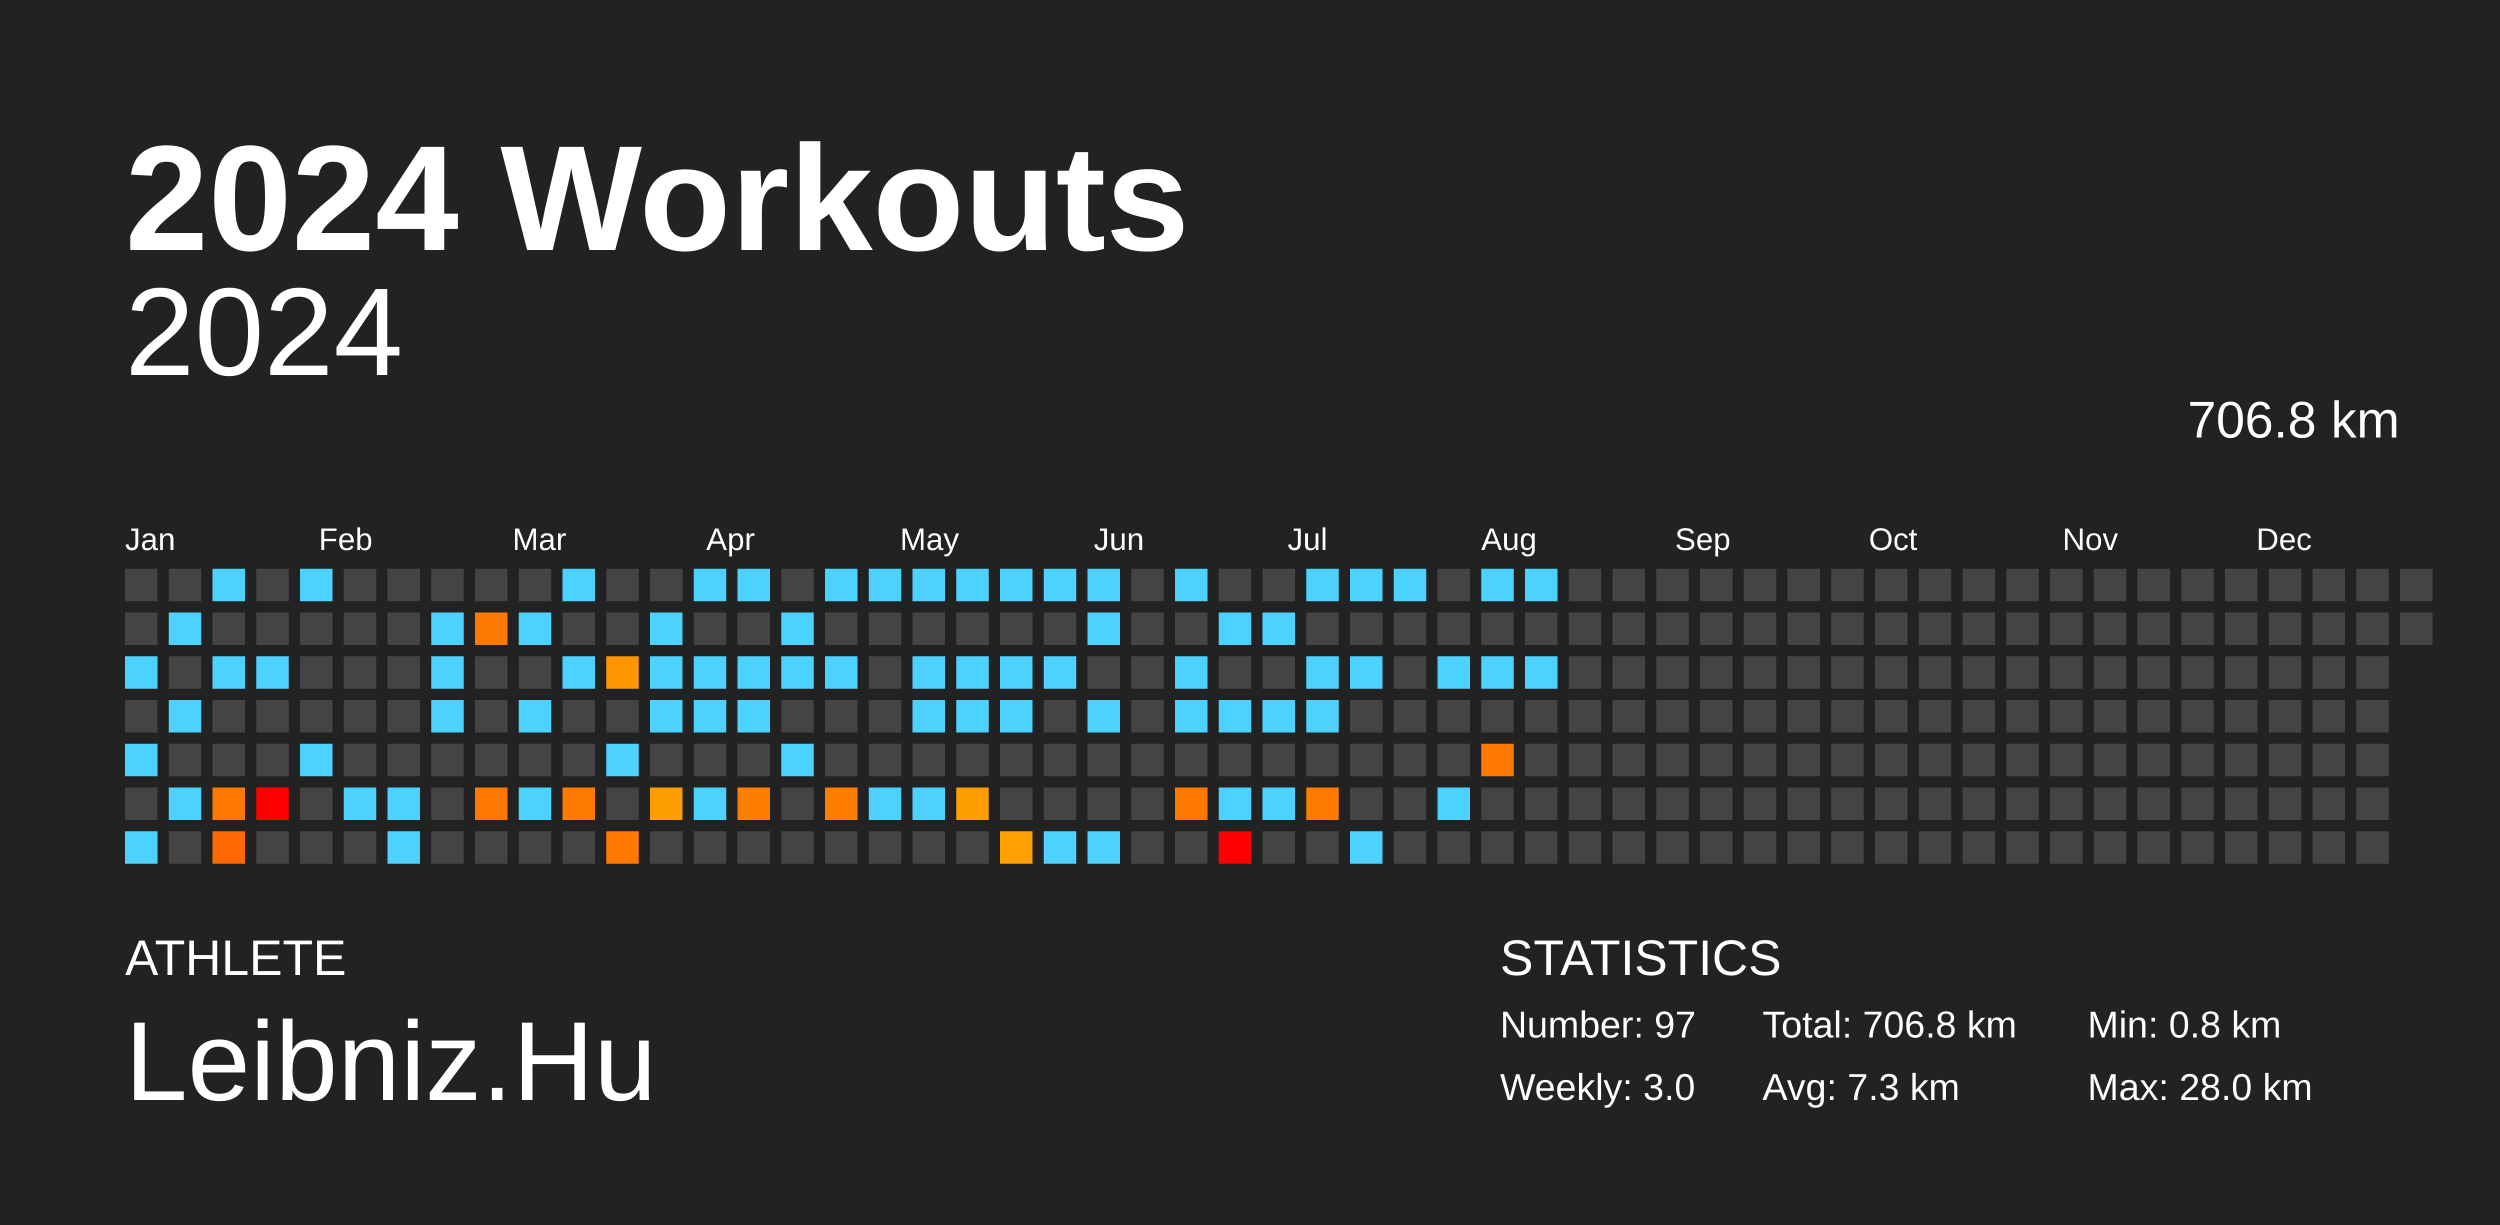
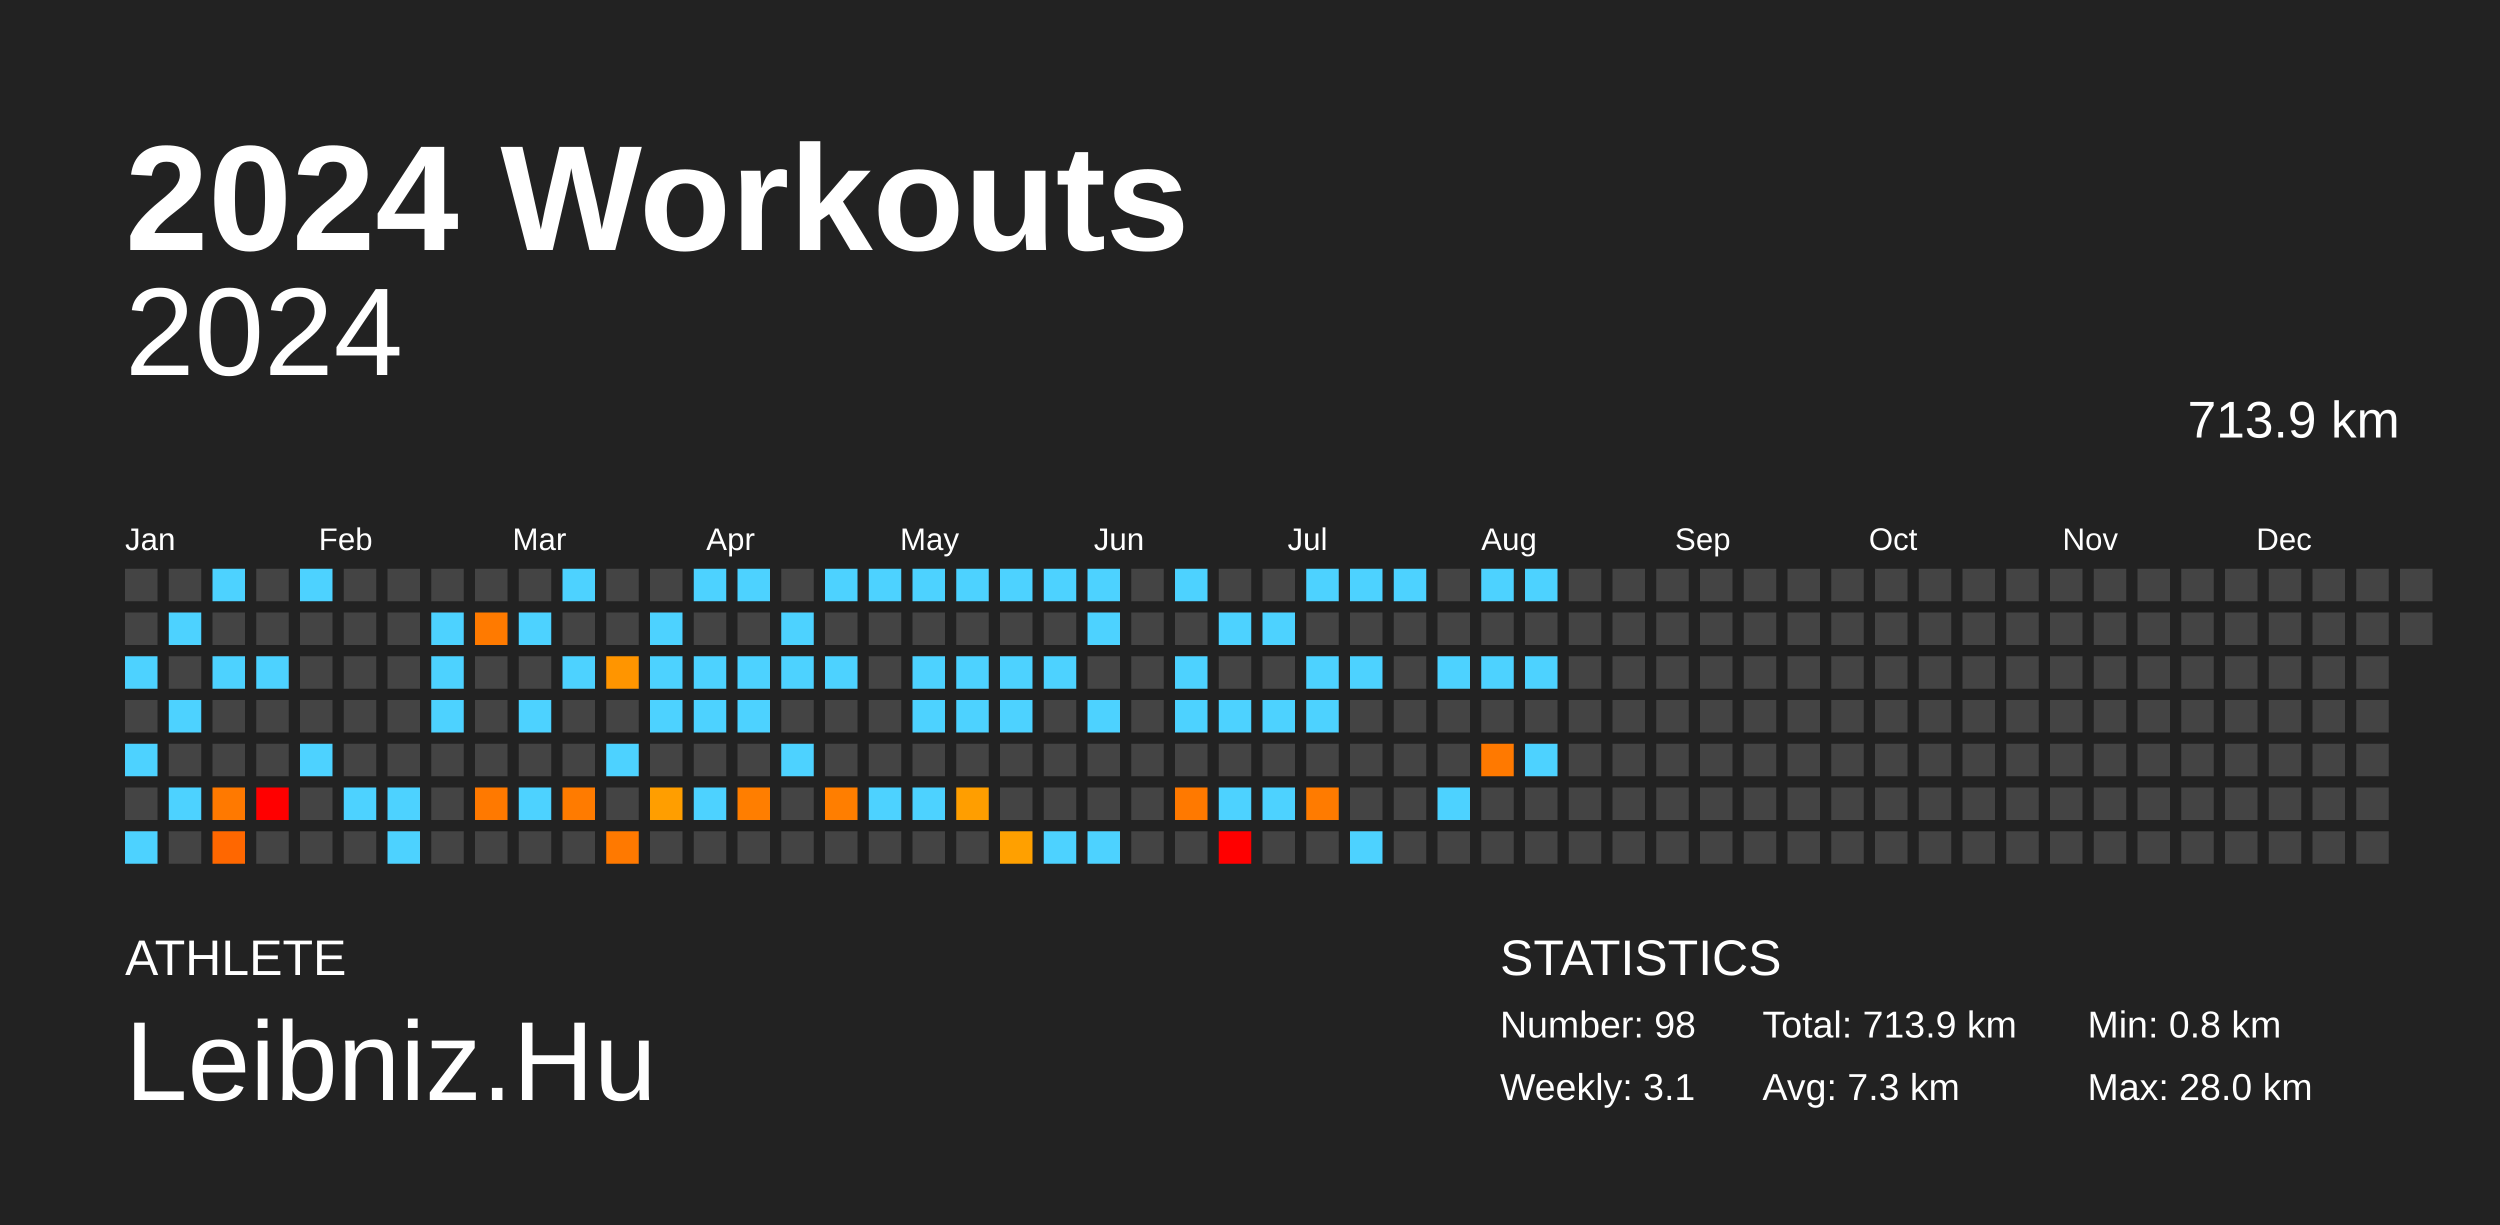
<svg xmlns="http://www.w3.org/2000/svg" baseProfile="full" height="98mm" version="1.1" viewBox="0,0,200,98" width="200mm">
  <defs />
  <rect fill="#222222" height="98" width="200" x="0" y="0" />
  <text fill="#FFFFFF" style="font-size:12px; font-family:Arial; font-weight:bold;" x="10" y="20">2024 Workouts</text>
  <text fill="#FFFFFF" style="font-size:4px; font-family:Arial" x="10" y="78">ATHLETE</text>
  <text fill="#FFFFFF" style="font-size:9px; font-family:Arial" x="10" y="88">Leibniz.Hu</text>
  <text fill="#FFFFFF" style="font-size:4px; font-family:Arial" x="120" y="78">STATISTICS</text>
-   <text fill="#FFFFFF" style="font-size:3px; font-family:Arial" x="120" y="83">Number: 97</text>
-   <text fill="#FFFFFF" style="font-size:3px; font-family:Arial" x="120" y="88">Weekly: 3.0</text>
-   <text fill="#FFFFFF" style="font-size:3px; font-family:Arial" x="141" y="83">Total: 706.8 km</text>
+   <text fill="#FFFFFF" style="font-size:3px; font-family:Arial" x="120" y="83">Number: 98</text>
+   <text fill="#FFFFFF" style="font-size:3px; font-family:Arial" x="120" y="88">Weekly: 3.1</text>
+   <text fill="#FFFFFF" style="font-size:3px; font-family:Arial" x="141" y="83">Total: 713.9 km</text>
  <text fill="#FFFFFF" style="font-size:3px; font-family:Arial" x="141" y="88">Avg: 7.3 km</text>
  <text fill="#FFFFFF" style="font-size:3px; font-family:Arial" x="167" y="83">Min: 0.8 km</text>
  <text fill="#FFFFFF" style="font-size:3px; font-family:Arial" x="167" y="88">Max: 28.0 km</text>
  <text alignment-baseline="hanging" fill="#FFFFFF" style="font-size:10.0px; font-family:Arial;" x="10" y="30">2024</text>
-   <text alignment-baseline="hanging" fill="#FFFFFF" style="font-size:4.125px; font-family:Arial;" x="175" y="35">706.8 km</text>
+   <text alignment-baseline="hanging" fill="#FFFFFF" style="font-size:4.125px; font-family:Arial;" x="175" y="35">713.9 km</text>
  <text fill="#FFFFFF" style="font-size:2.5px; font-family:Arial" x="10.0" y="44">Jan</text>
  <text fill="#FFFFFF" style="font-size:2.5px; font-family:Arial" x="25.5" y="44">Feb</text>
  <text fill="#FFFFFF" style="font-size:2.5px; font-family:Arial" x="41.0" y="44">Mar</text>
  <text fill="#FFFFFF" style="font-size:2.5px; font-family:Arial" x="56.5" y="44">Apr</text>
  <text fill="#FFFFFF" style="font-size:2.5px; font-family:Arial" x="72.0" y="44">May</text>
  <text fill="#FFFFFF" style="font-size:2.5px; font-family:Arial" x="87.5" y="44">Jun</text>
  <text fill="#FFFFFF" style="font-size:2.5px; font-family:Arial" x="103.0" y="44">Jul</text>
  <text fill="#FFFFFF" style="font-size:2.5px; font-family:Arial" x="118.5" y="44">Aug</text>
  <text fill="#FFFFFF" style="font-size:2.5px; font-family:Arial" x="134.0" y="44">Sep</text>
  <text fill="#FFFFFF" style="font-size:2.5px; font-family:Arial" x="149.5" y="44">Oct</text>
  <text fill="#FFFFFF" style="font-size:2.5px; font-family:Arial" x="165.0" y="44">Nov</text>
  <text fill="#FFFFFF" style="font-size:2.5px; font-family:Arial" x="180.5" y="44">Dec</text>
  <rect fill="#444444" height="2.6" width="2.6" x="10.0" y="45.5" />
  <rect fill="#444444" height="2.6" width="2.6" x="10.0" y="49.0" />
  <rect fill="#4dd2ff" height="2.6" width="2.6" x="10.0" y="52.5" />
  <rect fill="#444444" height="2.6" width="2.6" x="10.0" y="56.0" />
  <rect fill="#4dd2ff" height="2.6" width="2.6" x="10.0" y="59.5" />
  <rect fill="#444444" height="2.6" width="2.6" x="10.0" y="63.0" />
  <rect fill="#4dd2ff" height="2.6" width="2.6" x="10.0" y="66.5" />
  <rect fill="#444444" height="2.6" width="2.6" x="13.5" y="45.5" />
  <rect fill="#4dd2ff" height="2.6" width="2.6" x="13.5" y="49.0" />
  <rect fill="#444444" height="2.6" width="2.6" x="13.5" y="52.5" />
  <rect fill="#4dd2ff" height="2.6" width="2.6" x="13.5" y="56.0" />
  <rect fill="#444444" height="2.6" width="2.6" x="13.5" y="59.5" />
  <rect fill="#4dd2ff" height="2.6" width="2.6" x="13.5" y="63.0" />
  <rect fill="#444444" height="2.6" width="2.6" x="13.5" y="66.5" />
  <rect fill="#4dd2ff" height="2.6" width="2.6" x="17.0" y="45.5" />
  <rect fill="#444444" height="2.6" width="2.6" x="17.0" y="49.0" />
  <rect fill="#4dd2ff" height="2.6" width="2.6" x="17.0" y="52.5" />
  <rect fill="#444444" height="2.6" width="2.6" x="17.0" y="56.0" />
  <rect fill="#444444" height="2.6" width="2.6" x="17.0" y="59.5" />
  <rect fill="#ff7900" height="2.6" width="2.6" x="17.0" y="63.0" />
  <rect fill="#ff6700" height="2.6" width="2.6" x="17.0" y="66.5" />
  <rect fill="#444444" height="2.6" width="2.6" x="20.5" y="45.5" />
  <rect fill="#444444" height="2.6" width="2.6" x="20.5" y="49.0" />
  <rect fill="#4dd2ff" height="2.6" width="2.6" x="20.5" y="52.5" />
  <rect fill="#444444" height="2.6" width="2.6" x="20.5" y="56.0" />
  <rect fill="#444444" height="2.6" width="2.6" x="20.5" y="59.5" />
  <rect fill="red" height="2.6" width="2.6" x="20.5" y="63.0" />
  <rect fill="#444444" height="2.6" width="2.6" x="20.5" y="66.5" />
  <rect fill="#4dd2ff" height="2.6" width="2.6" x="24.0" y="45.5" />
  <rect fill="#444444" height="2.6" width="2.6" x="24.0" y="49.0" />
  <rect fill="#444444" height="2.6" width="2.6" x="24.0" y="52.5" />
  <rect fill="#444444" height="2.6" width="2.6" x="24.0" y="56.0" />
  <rect fill="#4dd2ff" height="2.6" width="2.6" x="24.0" y="59.5" />
  <rect fill="#444444" height="2.6" width="2.6" x="24.0" y="63.0" />
  <rect fill="#444444" height="2.6" width="2.6" x="24.0" y="66.5" />
  <rect fill="#444444" height="2.6" width="2.6" x="27.5" y="45.5" />
  <rect fill="#444444" height="2.6" width="2.6" x="27.5" y="49.0" />
  <rect fill="#444444" height="2.6" width="2.6" x="27.5" y="52.5" />
  <rect fill="#444444" height="2.6" width="2.6" x="27.5" y="56.0" />
  <rect fill="#444444" height="2.6" width="2.6" x="27.5" y="59.5" />
  <rect fill="#4dd2ff" height="2.6" width="2.6" x="27.5" y="63.0" />
  <rect fill="#444444" height="2.6" width="2.6" x="27.5" y="66.5" />
  <rect fill="#444444" height="2.6" width="2.6" x="31.0" y="45.5" />
  <rect fill="#444444" height="2.6" width="2.6" x="31.0" y="49.0" />
  <rect fill="#444444" height="2.6" width="2.6" x="31.0" y="52.5" />
  <rect fill="#444444" height="2.6" width="2.6" x="31.0" y="56.0" />
  <rect fill="#444444" height="2.6" width="2.6" x="31.0" y="59.5" />
  <rect fill="#4dd2ff" height="2.6" width="2.6" x="31.0" y="63.0" />
  <rect fill="#4dd2ff" height="2.6" width="2.6" x="31.0" y="66.5" />
  <rect fill="#444444" height="2.6" width="2.6" x="34.5" y="45.5" />
  <rect fill="#4dd2ff" height="2.6" width="2.6" x="34.5" y="49.0" />
  <rect fill="#4dd2ff" height="2.6" width="2.6" x="34.5" y="52.5" />
  <rect fill="#4dd2ff" height="2.6" width="2.6" x="34.5" y="56.0" />
  <rect fill="#444444" height="2.6" width="2.6" x="34.5" y="59.5" />
  <rect fill="#444444" height="2.6" width="2.6" x="34.5" y="63.0" />
  <rect fill="#444444" height="2.6" width="2.6" x="34.5" y="66.5" />
  <rect fill="#444444" height="2.6" width="2.6" x="38.0" y="45.5" />
  <rect fill="#ff7a00" height="2.6" width="2.6" x="38.0" y="49.0" />
  <rect fill="#444444" height="2.6" width="2.6" x="38.0" y="52.5" />
  <rect fill="#444444" height="2.6" width="2.6" x="38.0" y="56.0" />
  <rect fill="#444444" height="2.6" width="2.6" x="38.0" y="59.5" />
  <rect fill="#ff7900" height="2.6" width="2.6" x="38.0" y="63.0" />
  <rect fill="#444444" height="2.6" width="2.6" x="38.0" y="66.5" />
  <rect fill="#444444" height="2.6" width="2.6" x="41.5" y="45.5" />
  <rect fill="#4dd2ff" height="2.6" width="2.6" x="41.5" y="49.0" />
  <rect fill="#444444" height="2.6" width="2.6" x="41.5" y="52.5" />
  <rect fill="#4dd2ff" height="2.6" width="2.6" x="41.5" y="56.0" />
  <rect fill="#444444" height="2.6" width="2.6" x="41.5" y="59.5" />
  <rect fill="#4dd2ff" height="2.6" width="2.6" x="41.5" y="63.0" />
  <rect fill="#444444" height="2.6" width="2.6" x="41.5" y="66.5" />
  <rect fill="#4dd2ff" height="2.6" width="2.6" x="45.0" y="45.5" />
  <rect fill="#444444" height="2.6" width="2.6" x="45.0" y="49.0" />
  <rect fill="#4dd2ff" height="2.6" width="2.6" x="45.0" y="52.5" />
  <rect fill="#444444" height="2.6" width="2.6" x="45.0" y="56.0" />
  <rect fill="#444444" height="2.6" width="2.6" x="45.0" y="59.5" />
  <rect fill="#ff7b00" height="2.6" width="2.6" x="45.0" y="63.0" />
  <rect fill="#444444" height="2.6" width="2.6" x="45.0" y="66.5" />
  <rect fill="#444444" height="2.6" width="2.6" x="48.5" y="45.5" />
  <rect fill="#444444" height="2.6" width="2.6" x="48.5" y="49.0" />
  <rect fill="#ff9500" height="2.6" width="2.6" x="48.5" y="52.5" />
  <rect fill="#444444" height="2.6" width="2.6" x="48.5" y="56.0" />
  <rect fill="#4dd2ff" height="2.6" width="2.6" x="48.5" y="59.5" />
  <rect fill="#444444" height="2.6" width="2.6" x="48.5" y="63.0" />
  <rect fill="#ff7900" height="2.6" width="2.6" x="48.5" y="66.5" />
  <rect fill="#444444" height="2.6" width="2.6" x="52.0" y="45.5" />
  <rect fill="#4dd2ff" height="2.6" width="2.6" x="52.0" y="49.0" />
  <rect fill="#4dd2ff" height="2.6" width="2.6" x="52.0" y="52.5" />
  <rect fill="#4dd2ff" height="2.6" width="2.6" x="52.0" y="56.0" />
  <rect fill="#444444" height="2.6" width="2.6" x="52.0" y="59.5" />
  <rect fill="#ff9e00" height="2.6" width="2.6" x="52.0" y="63.0" />
  <rect fill="#444444" height="2.6" width="2.6" x="52.0" y="66.5" />
  <rect fill="#4dd2ff" height="2.6" width="2.6" x="55.5" y="45.5" />
  <rect fill="#444444" height="2.6" width="2.6" x="55.5" y="49.0" />
  <rect fill="#4dd2ff" height="2.6" width="2.6" x="55.5" y="52.5" />
  <rect fill="#4dd2ff" height="2.6" width="2.6" x="55.5" y="56.0" />
  <rect fill="#444444" height="2.6" width="2.6" x="55.5" y="59.5" />
  <rect fill="#4dd2ff" height="2.6" width="2.6" x="55.5" y="63.0" />
  <rect fill="#444444" height="2.6" width="2.6" x="55.5" y="66.5" />
  <rect fill="#4dd2ff" height="2.6" width="2.6" x="59.0" y="45.5" />
  <rect fill="#444444" height="2.6" width="2.6" x="59.0" y="49.0" />
  <rect fill="#4dd2ff" height="2.6" width="2.6" x="59.0" y="52.5" />
  <rect fill="#4dd2ff" height="2.6" width="2.6" x="59.0" y="56.0" />
  <rect fill="#444444" height="2.6" width="2.6" x="59.0" y="59.5" />
  <rect fill="#ff7e00" height="2.6" width="2.6" x="59.0" y="63.0" />
  <rect fill="#444444" height="2.6" width="2.6" x="59.0" y="66.5" />
  <rect fill="#444444" height="2.6" width="2.6" x="62.5" y="45.5" />
  <rect fill="#4dd2ff" height="2.6" width="2.6" x="62.5" y="49.0" />
  <rect fill="#4dd2ff" height="2.6" width="2.6" x="62.5" y="52.5" />
  <rect fill="#444444" height="2.6" width="2.6" x="62.5" y="56.0" />
  <rect fill="#4dd2ff" height="2.6" width="2.6" x="62.5" y="59.5" />
  <rect fill="#444444" height="2.6" width="2.6" x="62.5" y="63.0" />
  <rect fill="#444444" height="2.6" width="2.6" x="62.5" y="66.5" />
  <rect fill="#4dd2ff" height="2.6" width="2.6" x="66.0" y="45.5" />
  <rect fill="#444444" height="2.6" width="2.6" x="66.0" y="49.0" />
  <rect fill="#4dd2ff" height="2.6" width="2.6" x="66.0" y="52.5" />
  <rect fill="#444444" height="2.6" width="2.6" x="66.0" y="56.0" />
  <rect fill="#444444" height="2.6" width="2.6" x="66.0" y="59.5" />
  <rect fill="#ff7e00" height="2.6" width="2.6" x="66.0" y="63.0" />
  <rect fill="#444444" height="2.6" width="2.6" x="66.0" y="66.5" />
  <rect fill="#4dd2ff" height="2.6" width="2.6" x="69.5" y="45.5" />
  <rect fill="#444444" height="2.6" width="2.6" x="69.5" y="49.0" />
  <rect fill="#444444" height="2.6" width="2.6" x="69.5" y="52.5" />
  <rect fill="#444444" height="2.6" width="2.6" x="69.5" y="56.0" />
  <rect fill="#444444" height="2.6" width="2.6" x="69.5" y="59.5" />
  <rect fill="#4dd2ff" height="2.6" width="2.6" x="69.5" y="63.0" />
  <rect fill="#444444" height="2.6" width="2.6" x="69.5" y="66.5" />
  <rect fill="#4dd2ff" height="2.6" width="2.6" x="73.0" y="45.5" />
  <rect fill="#444444" height="2.6" width="2.6" x="73.0" y="49.0" />
  <rect fill="#4dd2ff" height="2.6" width="2.6" x="73.0" y="52.5" />
  <rect fill="#4dd2ff" height="2.6" width="2.6" x="73.0" y="56.0" />
  <rect fill="#444444" height="2.6" width="2.6" x="73.0" y="59.5" />
  <rect fill="#4dd2ff" height="2.6" width="2.6" x="73.0" y="63.0" />
  <rect fill="#444444" height="2.6" width="2.6" x="73.0" y="66.5" />
  <rect fill="#4dd2ff" height="2.6" width="2.6" x="76.5" y="45.5" />
  <rect fill="#444444" height="2.6" width="2.6" x="76.5" y="49.0" />
  <rect fill="#4dd2ff" height="2.6" width="2.6" x="76.5" y="52.5" />
  <rect fill="#4dd2ff" height="2.6" width="2.6" x="76.5" y="56.0" />
  <rect fill="#444444" height="2.6" width="2.6" x="76.5" y="59.5" />
  <rect fill="#ff9e00" height="2.6" width="2.6" x="76.5" y="63.0" />
  <rect fill="#444444" height="2.6" width="2.6" x="76.5" y="66.5" />
  <rect fill="#4dd2ff" height="2.6" width="2.6" x="80.0" y="45.5" />
  <rect fill="#444444" height="2.6" width="2.6" x="80.0" y="49.0" />
  <rect fill="#4dd2ff" height="2.6" width="2.6" x="80.0" y="52.5" />
  <rect fill="#4dd2ff" height="2.6" width="2.6" x="80.0" y="56.0" />
  <rect fill="#444444" height="2.6" width="2.6" x="80.0" y="59.5" />
  <rect fill="#444444" height="2.6" width="2.6" x="80.0" y="63.0" />
  <rect fill="#ffa000" height="2.6" width="2.6" x="80.0" y="66.5" />
  <rect fill="#4dd2ff" height="2.6" width="2.6" x="83.5" y="45.5" />
  <rect fill="#444444" height="2.6" width="2.6" x="83.5" y="49.0" />
  <rect fill="#4dd2ff" height="2.6" width="2.6" x="83.5" y="52.5" />
  <rect fill="#444444" height="2.6" width="2.6" x="83.5" y="56.0" />
  <rect fill="#444444" height="2.6" width="2.6" x="83.5" y="59.5" />
  <rect fill="#444444" height="2.6" width="2.6" x="83.5" y="63.0" />
  <rect fill="#4dd2ff" height="2.6" width="2.6" x="83.5" y="66.5" />
  <rect fill="#4dd2ff" height="2.6" width="2.6" x="87.0" y="45.5" />
  <rect fill="#4dd2ff" height="2.6" width="2.6" x="87.0" y="49.0" />
  <rect fill="#444444" height="2.6" width="2.6" x="87.0" y="52.5" />
  <rect fill="#4dd2ff" height="2.6" width="2.6" x="87.0" y="56.0" />
  <rect fill="#444444" height="2.6" width="2.6" x="87.0" y="59.5" />
  <rect fill="#444444" height="2.6" width="2.6" x="87.0" y="63.0" />
  <rect fill="#4dd2ff" height="2.6" width="2.6" x="87.0" y="66.5" />
  <rect fill="#444444" height="2.6" width="2.6" x="90.5" y="45.5" />
  <rect fill="#444444" height="2.6" width="2.6" x="90.5" y="49.0" />
  <rect fill="#444444" height="2.6" width="2.6" x="90.5" y="52.5" />
  <rect fill="#444444" height="2.6" width="2.6" x="90.5" y="56.0" />
  <rect fill="#444444" height="2.6" width="2.6" x="90.5" y="59.5" />
  <rect fill="#444444" height="2.6" width="2.6" x="90.5" y="63.0" />
  <rect fill="#444444" height="2.6" width="2.6" x="90.5" y="66.5" />
  <rect fill="#4dd2ff" height="2.6" width="2.6" x="94.0" y="45.5" />
  <rect fill="#444444" height="2.6" width="2.6" x="94.0" y="49.0" />
  <rect fill="#4dd2ff" height="2.6" width="2.6" x="94.0" y="52.5" />
  <rect fill="#4dd2ff" height="2.6" width="2.6" x="94.0" y="56.0" />
  <rect fill="#444444" height="2.6" width="2.6" x="94.0" y="59.5" />
  <rect fill="#ff7900" height="2.6" width="2.6" x="94.0" y="63.0" />
  <rect fill="#444444" height="2.6" width="2.6" x="94.0" y="66.5" />
  <rect fill="#444444" height="2.6" width="2.6" x="97.5" y="45.5" />
  <rect fill="#4dd2ff" height="2.6" width="2.6" x="97.5" y="49.0" />
  <rect fill="#444444" height="2.6" width="2.6" x="97.5" y="52.5" />
  <rect fill="#4dd2ff" height="2.6" width="2.6" x="97.5" y="56.0" />
  <rect fill="#444444" height="2.6" width="2.6" x="97.5" y="59.5" />
  <rect fill="#4dd2ff" height="2.6" width="2.6" x="97.5" y="63.0" />
  <rect fill="red" height="2.6" width="2.6" x="97.5" y="66.5" />
  <rect fill="#444444" height="2.6" width="2.6" x="101.0" y="45.5" />
  <rect fill="#4dd2ff" height="2.6" width="2.6" x="101.0" y="49.0" />
  <rect fill="#444444" height="2.6" width="2.6" x="101.0" y="52.5" />
  <rect fill="#4dd2ff" height="2.6" width="2.6" x="101.0" y="56.0" />
  <rect fill="#444444" height="2.6" width="2.6" x="101.0" y="59.5" />
  <rect fill="#4dd2ff" height="2.6" width="2.6" x="101.0" y="63.0" />
  <rect fill="#444444" height="2.6" width="2.6" x="101.0" y="66.5" />
  <rect fill="#4dd2ff" height="2.6" width="2.6" x="104.5" y="45.5" />
  <rect fill="#444444" height="2.6" width="2.6" x="104.5" y="49.0" />
  <rect fill="#4dd2ff" height="2.6" width="2.6" x="104.5" y="52.5" />
  <rect fill="#4dd2ff" height="2.6" width="2.6" x="104.5" y="56.0" />
  <rect fill="#444444" height="2.6" width="2.6" x="104.5" y="59.5" />
  <rect fill="#ff7b00" height="2.6" width="2.6" x="104.5" y="63.0" />
  <rect fill="#444444" height="2.6" width="2.6" x="104.5" y="66.5" />
  <rect fill="#4dd2ff" height="2.6" width="2.6" x="108.0" y="45.5" />
  <rect fill="#444444" height="2.6" width="2.6" x="108.0" y="49.0" />
  <rect fill="#4dd2ff" height="2.6" width="2.6" x="108.0" y="52.5" />
  <rect fill="#444444" height="2.6" width="2.6" x="108.0" y="56.0" />
  <rect fill="#444444" height="2.6" width="2.6" x="108.0" y="59.5" />
  <rect fill="#444444" height="2.6" width="2.6" x="108.0" y="63.0" />
  <rect fill="#4dd2ff" height="2.6" width="2.6" x="108.0" y="66.5" />
  <rect fill="#4dd2ff" height="2.6" width="2.6" x="111.5" y="45.5" />
  <rect fill="#444444" height="2.6" width="2.6" x="111.5" y="49.0" />
  <rect fill="#444444" height="2.6" width="2.6" x="111.5" y="52.5" />
  <rect fill="#444444" height="2.6" width="2.6" x="111.5" y="56.0" />
  <rect fill="#444444" height="2.6" width="2.6" x="111.5" y="59.5" />
  <rect fill="#444444" height="2.6" width="2.6" x="111.5" y="63.0" />
  <rect fill="#444444" height="2.6" width="2.6" x="111.5" y="66.5" />
  <rect fill="#444444" height="2.6" width="2.6" x="115.0" y="45.5" />
  <rect fill="#444444" height="2.6" width="2.6" x="115.0" y="49.0" />
  <rect fill="#4dd2ff" height="2.6" width="2.6" x="115.0" y="52.5" />
  <rect fill="#444444" height="2.6" width="2.6" x="115.0" y="56.0" />
  <rect fill="#444444" height="2.6" width="2.6" x="115.0" y="59.5" />
  <rect fill="#4dd2ff" height="2.6" width="2.6" x="115.0" y="63.0" />
  <rect fill="#444444" height="2.6" width="2.6" x="115.0" y="66.5" />
  <rect fill="#4dd2ff" height="2.6" width="2.6" x="118.5" y="45.5" />
  <rect fill="#444444" height="2.6" width="2.6" x="118.5" y="49.0" />
  <rect fill="#4dd2ff" height="2.6" width="2.6" x="118.5" y="52.5" />
  <rect fill="#444444" height="2.6" width="2.6" x="118.5" y="56.0" />
  <rect fill="#ff7900" height="2.6" width="2.6" x="118.5" y="59.5" />
  <rect fill="#444444" height="2.6" width="2.6" x="118.5" y="63.0" />
  <rect fill="#444444" height="2.6" width="2.6" x="118.5" y="66.5" />
  <rect fill="#4dd2ff" height="2.6" width="2.6" x="122.0" y="45.5" />
  <rect fill="#444444" height="2.6" width="2.6" x="122.0" y="49.0" />
  <rect fill="#4dd2ff" height="2.6" width="2.6" x="122.0" y="52.5" />
  <rect fill="#444444" height="2.6" width="2.6" x="122.0" y="56.0" />
-   <rect fill="#444444" height="2.6" width="2.6" x="122.0" y="59.5" />
+   <rect fill="#4dd2ff" height="2.6" width="2.6" x="122.0" y="59.5" />
  <rect fill="#444444" height="2.6" width="2.6" x="122.0" y="63.0" />
  <rect fill="#444444" height="2.6" width="2.6" x="122.0" y="66.5" />
  <rect fill="#444444" height="2.6" width="2.6" x="125.5" y="45.5" />
  <rect fill="#444444" height="2.6" width="2.6" x="125.5" y="49.0" />
  <rect fill="#444444" height="2.6" width="2.6" x="125.5" y="52.5" />
  <rect fill="#444444" height="2.6" width="2.6" x="125.5" y="56.0" />
  <rect fill="#444444" height="2.6" width="2.6" x="125.5" y="59.5" />
  <rect fill="#444444" height="2.6" width="2.6" x="125.5" y="63.0" />
  <rect fill="#444444" height="2.6" width="2.6" x="125.5" y="66.5" />
  <rect fill="#444444" height="2.6" width="2.6" x="129.0" y="45.5" />
  <rect fill="#444444" height="2.6" width="2.6" x="129.0" y="49.0" />
  <rect fill="#444444" height="2.6" width="2.6" x="129.0" y="52.5" />
  <rect fill="#444444" height="2.6" width="2.6" x="129.0" y="56.0" />
  <rect fill="#444444" height="2.6" width="2.6" x="129.0" y="59.5" />
  <rect fill="#444444" height="2.6" width="2.6" x="129.0" y="63.0" />
  <rect fill="#444444" height="2.6" width="2.6" x="129.0" y="66.5" />
  <rect fill="#444444" height="2.6" width="2.6" x="132.5" y="45.5" />
  <rect fill="#444444" height="2.6" width="2.6" x="132.5" y="49.0" />
  <rect fill="#444444" height="2.6" width="2.6" x="132.5" y="52.5" />
  <rect fill="#444444" height="2.6" width="2.6" x="132.5" y="56.0" />
  <rect fill="#444444" height="2.6" width="2.6" x="132.5" y="59.5" />
  <rect fill="#444444" height="2.6" width="2.6" x="132.5" y="63.0" />
  <rect fill="#444444" height="2.6" width="2.6" x="132.5" y="66.5" />
  <rect fill="#444444" height="2.6" width="2.6" x="136.0" y="45.5" />
  <rect fill="#444444" height="2.6" width="2.6" x="136.0" y="49.0" />
  <rect fill="#444444" height="2.6" width="2.6" x="136.0" y="52.5" />
  <rect fill="#444444" height="2.6" width="2.6" x="136.0" y="56.0" />
  <rect fill="#444444" height="2.6" width="2.6" x="136.0" y="59.5" />
  <rect fill="#444444" height="2.6" width="2.6" x="136.0" y="63.0" />
  <rect fill="#444444" height="2.6" width="2.6" x="136.0" y="66.5" />
  <rect fill="#444444" height="2.6" width="2.6" x="139.5" y="45.5" />
  <rect fill="#444444" height="2.6" width="2.6" x="139.5" y="49.0" />
  <rect fill="#444444" height="2.6" width="2.6" x="139.5" y="52.5" />
  <rect fill="#444444" height="2.6" width="2.6" x="139.5" y="56.0" />
  <rect fill="#444444" height="2.6" width="2.6" x="139.5" y="59.5" />
  <rect fill="#444444" height="2.6" width="2.6" x="139.5" y="63.0" />
  <rect fill="#444444" height="2.6" width="2.6" x="139.5" y="66.5" />
  <rect fill="#444444" height="2.6" width="2.6" x="143.0" y="45.5" />
  <rect fill="#444444" height="2.6" width="2.6" x="143.0" y="49.0" />
  <rect fill="#444444" height="2.6" width="2.6" x="143.0" y="52.5" />
  <rect fill="#444444" height="2.6" width="2.6" x="143.0" y="56.0" />
  <rect fill="#444444" height="2.6" width="2.6" x="143.0" y="59.5" />
  <rect fill="#444444" height="2.6" width="2.6" x="143.0" y="63.0" />
  <rect fill="#444444" height="2.6" width="2.6" x="143.0" y="66.5" />
  <rect fill="#444444" height="2.6" width="2.6" x="146.5" y="45.5" />
  <rect fill="#444444" height="2.6" width="2.6" x="146.5" y="49.0" />
  <rect fill="#444444" height="2.6" width="2.6" x="146.5" y="52.5" />
  <rect fill="#444444" height="2.6" width="2.6" x="146.5" y="56.0" />
  <rect fill="#444444" height="2.6" width="2.6" x="146.5" y="59.5" />
  <rect fill="#444444" height="2.6" width="2.6" x="146.5" y="63.0" />
  <rect fill="#444444" height="2.6" width="2.6" x="146.5" y="66.5" />
  <rect fill="#444444" height="2.6" width="2.6" x="150.0" y="45.5" />
  <rect fill="#444444" height="2.6" width="2.6" x="150.0" y="49.0" />
  <rect fill="#444444" height="2.6" width="2.6" x="150.0" y="52.5" />
  <rect fill="#444444" height="2.6" width="2.6" x="150.0" y="56.0" />
  <rect fill="#444444" height="2.6" width="2.6" x="150.0" y="59.5" />
  <rect fill="#444444" height="2.6" width="2.6" x="150.0" y="63.0" />
  <rect fill="#444444" height="2.6" width="2.6" x="150.0" y="66.5" />
  <rect fill="#444444" height="2.6" width="2.6" x="153.5" y="45.5" />
  <rect fill="#444444" height="2.6" width="2.6" x="153.5" y="49.0" />
  <rect fill="#444444" height="2.6" width="2.6" x="153.5" y="52.5" />
  <rect fill="#444444" height="2.6" width="2.6" x="153.5" y="56.0" />
  <rect fill="#444444" height="2.6" width="2.6" x="153.5" y="59.5" />
  <rect fill="#444444" height="2.6" width="2.6" x="153.5" y="63.0" />
  <rect fill="#444444" height="2.6" width="2.6" x="153.5" y="66.5" />
  <rect fill="#444444" height="2.6" width="2.6" x="157.0" y="45.5" />
  <rect fill="#444444" height="2.6" width="2.6" x="157.0" y="49.0" />
  <rect fill="#444444" height="2.6" width="2.6" x="157.0" y="52.5" />
  <rect fill="#444444" height="2.6" width="2.6" x="157.0" y="56.0" />
  <rect fill="#444444" height="2.6" width="2.6" x="157.0" y="59.5" />
  <rect fill="#444444" height="2.6" width="2.6" x="157.0" y="63.0" />
  <rect fill="#444444" height="2.6" width="2.6" x="157.0" y="66.5" />
  <rect fill="#444444" height="2.6" width="2.6" x="160.5" y="45.5" />
  <rect fill="#444444" height="2.6" width="2.6" x="160.5" y="49.0" />
  <rect fill="#444444" height="2.6" width="2.6" x="160.5" y="52.5" />
  <rect fill="#444444" height="2.6" width="2.6" x="160.5" y="56.0" />
  <rect fill="#444444" height="2.6" width="2.6" x="160.5" y="59.5" />
  <rect fill="#444444" height="2.6" width="2.6" x="160.5" y="63.0" />
  <rect fill="#444444" height="2.6" width="2.6" x="160.5" y="66.5" />
  <rect fill="#444444" height="2.6" width="2.6" x="164.0" y="45.5" />
  <rect fill="#444444" height="2.6" width="2.6" x="164.0" y="49.0" />
  <rect fill="#444444" height="2.6" width="2.6" x="164.0" y="52.5" />
  <rect fill="#444444" height="2.6" width="2.6" x="164.0" y="56.0" />
  <rect fill="#444444" height="2.6" width="2.6" x="164.0" y="59.5" />
  <rect fill="#444444" height="2.6" width="2.6" x="164.0" y="63.0" />
  <rect fill="#444444" height="2.6" width="2.6" x="164.0" y="66.5" />
  <rect fill="#444444" height="2.6" width="2.6" x="167.5" y="45.5" />
  <rect fill="#444444" height="2.6" width="2.6" x="167.5" y="49.0" />
  <rect fill="#444444" height="2.6" width="2.6" x="167.5" y="52.5" />
  <rect fill="#444444" height="2.6" width="2.6" x="167.5" y="56.0" />
  <rect fill="#444444" height="2.6" width="2.6" x="167.5" y="59.5" />
  <rect fill="#444444" height="2.6" width="2.6" x="167.5" y="63.0" />
  <rect fill="#444444" height="2.6" width="2.6" x="167.5" y="66.5" />
  <rect fill="#444444" height="2.6" width="2.6" x="171.0" y="45.5" />
  <rect fill="#444444" height="2.6" width="2.6" x="171.0" y="49.0" />
  <rect fill="#444444" height="2.6" width="2.6" x="171.0" y="52.5" />
  <rect fill="#444444" height="2.6" width="2.6" x="171.0" y="56.0" />
  <rect fill="#444444" height="2.6" width="2.6" x="171.0" y="59.5" />
  <rect fill="#444444" height="2.6" width="2.6" x="171.0" y="63.0" />
  <rect fill="#444444" height="2.6" width="2.6" x="171.0" y="66.5" />
  <rect fill="#444444" height="2.6" width="2.6" x="174.5" y="45.5" />
  <rect fill="#444444" height="2.6" width="2.6" x="174.5" y="49.0" />
  <rect fill="#444444" height="2.6" width="2.6" x="174.5" y="52.5" />
  <rect fill="#444444" height="2.6" width="2.6" x="174.5" y="56.0" />
  <rect fill="#444444" height="2.6" width="2.6" x="174.5" y="59.5" />
  <rect fill="#444444" height="2.6" width="2.6" x="174.5" y="63.0" />
  <rect fill="#444444" height="2.6" width="2.6" x="174.5" y="66.5" />
  <rect fill="#444444" height="2.6" width="2.6" x="178.0" y="45.5" />
  <rect fill="#444444" height="2.6" width="2.6" x="178.0" y="49.0" />
  <rect fill="#444444" height="2.6" width="2.6" x="178.0" y="52.5" />
  <rect fill="#444444" height="2.6" width="2.6" x="178.0" y="56.0" />
  <rect fill="#444444" height="2.6" width="2.6" x="178.0" y="59.5" />
  <rect fill="#444444" height="2.6" width="2.6" x="178.0" y="63.0" />
  <rect fill="#444444" height="2.6" width="2.6" x="178.0" y="66.5" />
  <rect fill="#444444" height="2.6" width="2.6" x="181.5" y="45.5" />
  <rect fill="#444444" height="2.6" width="2.6" x="181.5" y="49.0" />
  <rect fill="#444444" height="2.6" width="2.6" x="181.5" y="52.5" />
  <rect fill="#444444" height="2.6" width="2.6" x="181.5" y="56.0" />
  <rect fill="#444444" height="2.6" width="2.6" x="181.5" y="59.5" />
  <rect fill="#444444" height="2.6" width="2.6" x="181.5" y="63.0" />
  <rect fill="#444444" height="2.6" width="2.6" x="181.5" y="66.5" />
  <rect fill="#444444" height="2.6" width="2.6" x="185.0" y="45.5" />
  <rect fill="#444444" height="2.6" width="2.6" x="185.0" y="49.0" />
  <rect fill="#444444" height="2.6" width="2.6" x="185.0" y="52.5" />
  <rect fill="#444444" height="2.6" width="2.6" x="185.0" y="56.0" />
  <rect fill="#444444" height="2.6" width="2.6" x="185.0" y="59.5" />
  <rect fill="#444444" height="2.6" width="2.6" x="185.0" y="63.0" />
  <rect fill="#444444" height="2.6" width="2.6" x="185.0" y="66.5" />
  <rect fill="#444444" height="2.6" width="2.6" x="188.5" y="45.5" />
  <rect fill="#444444" height="2.6" width="2.6" x="188.5" y="49.0" />
  <rect fill="#444444" height="2.6" width="2.6" x="188.5" y="52.5" />
  <rect fill="#444444" height="2.6" width="2.6" x="188.5" y="56.0" />
  <rect fill="#444444" height="2.6" width="2.6" x="188.5" y="59.5" />
  <rect fill="#444444" height="2.6" width="2.6" x="188.5" y="63.0" />
  <rect fill="#444444" height="2.6" width="2.6" x="188.5" y="66.5" />
  <rect fill="#444444" height="2.6" width="2.6" x="192.0" y="45.5" />
  <rect fill="#444444" height="2.6" width="2.6" x="192.0" y="49.0" />
</svg>
